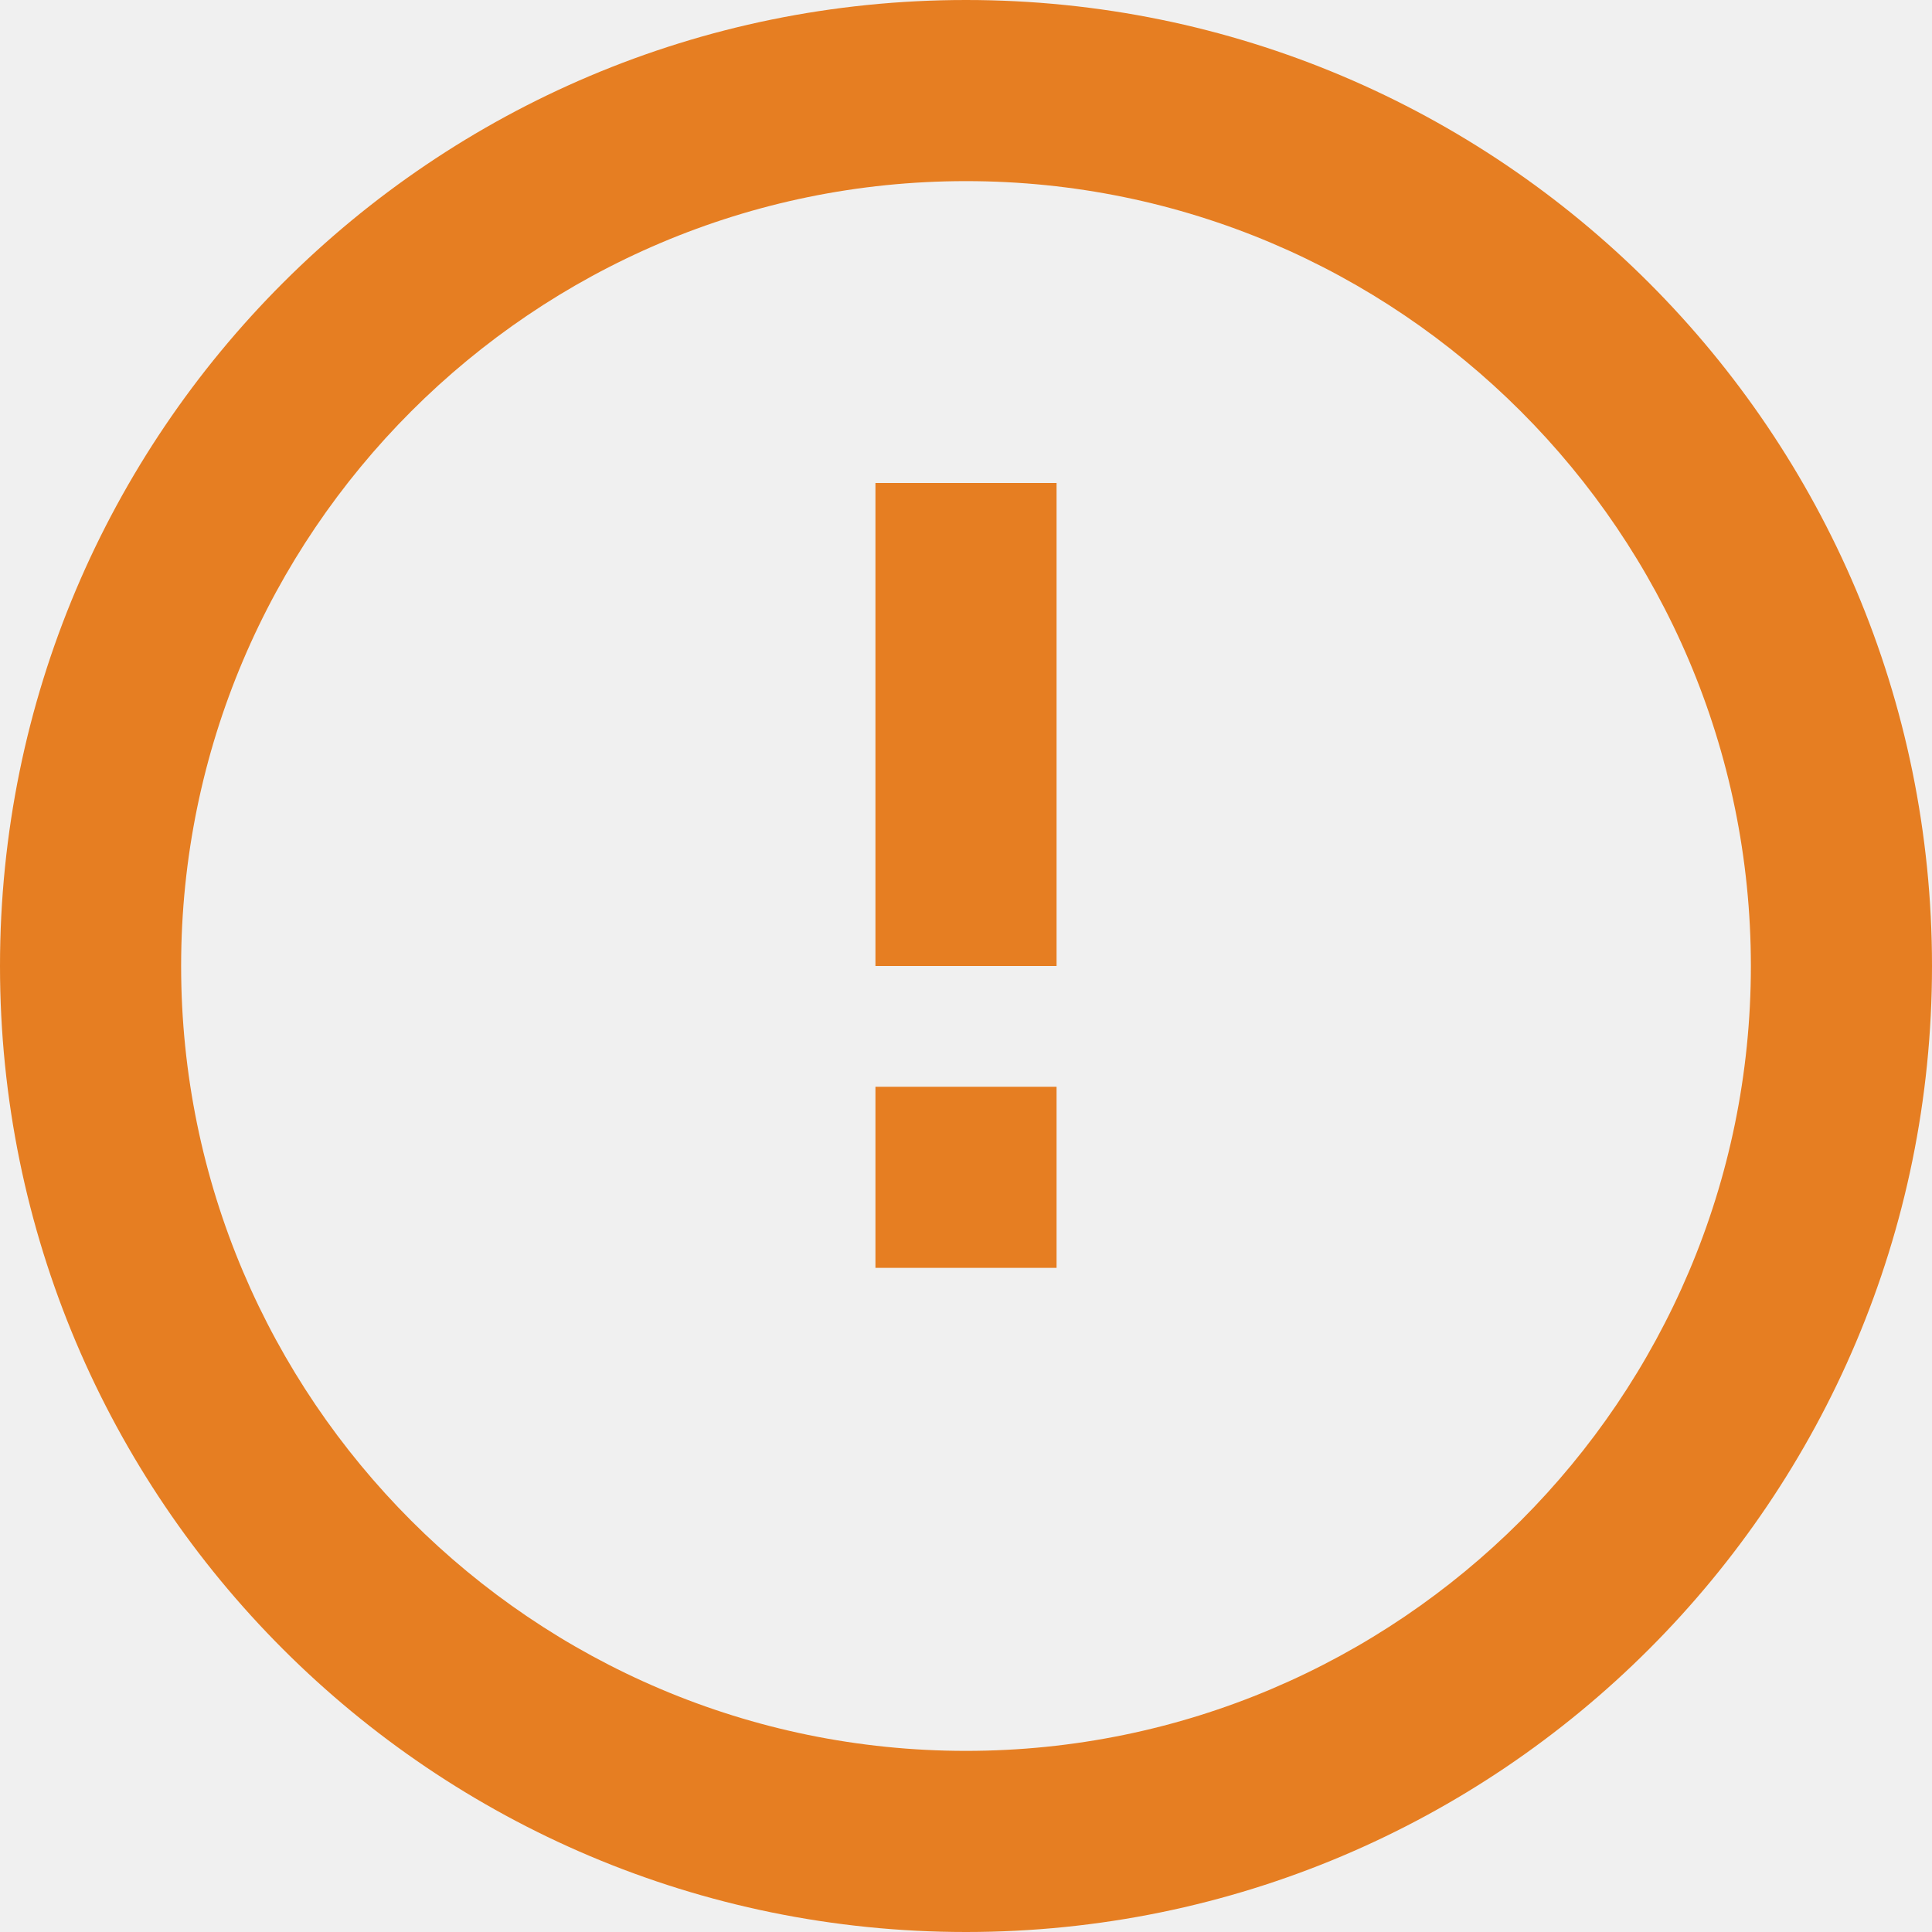
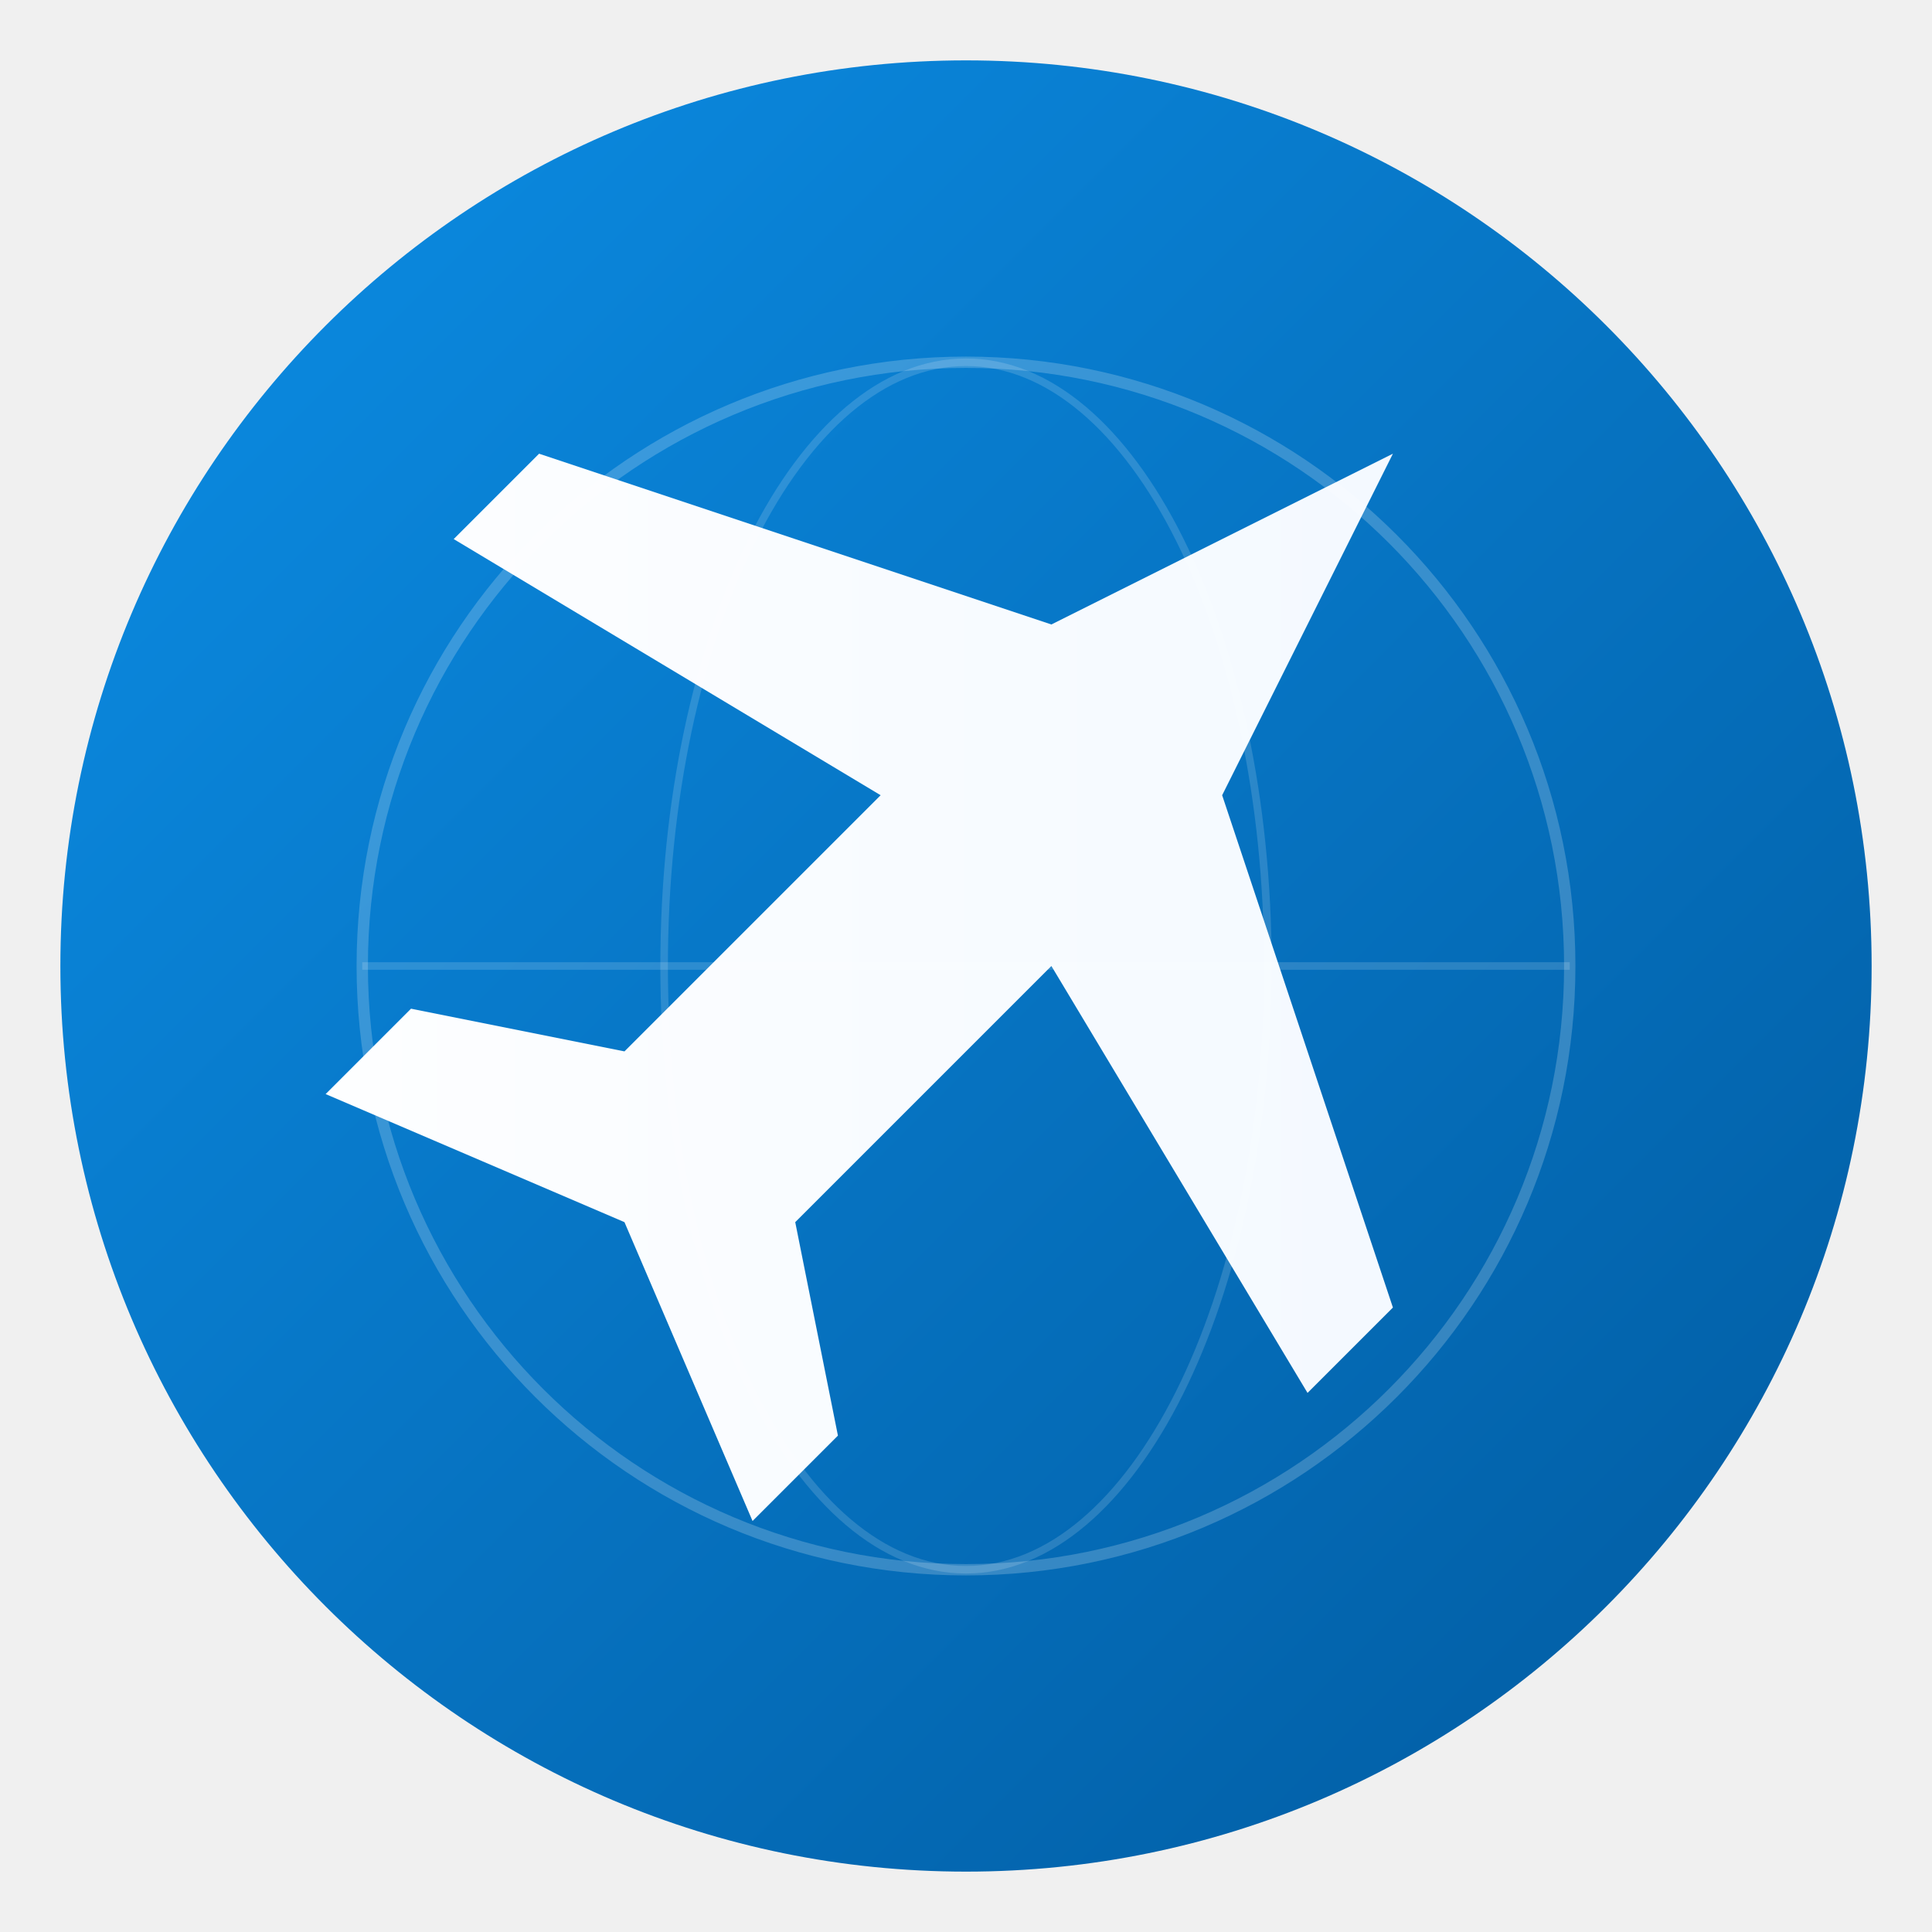
- <svg xmlns="http://www.w3.org/2000/svg" viewBox="0 0 512 512" fill="#E67E22">
-   <path d="M256 0C114.6 0 0 114.6 0 256s114.6 256 256 256 256-114.6 256-256S397.4 0 256 0zm0 464c-114.7 0-208-93.3-208-208S141.3 48 256 48s208 93.3 208 208-93.3 208-208 208zm-24-336h48v128h-48zm0 160h48v48h-48z" />
+ <svg xmlns="http://www.w3.org/2000/svg" viewBox="0 0 512 512">
+   <defs>
+     <linearGradient id="bgGrad" x1="0%" y1="0%" x2="100%" y2="100%">
+       <stop offset="0%" style="stop-color:#0c8ee6;stop-opacity:1" />
+       <stop offset="100%" style="stop-color:#015a9f;stop-opacity:1" />
+     </linearGradient>
+     <linearGradient id="planeGrad" x1="0%" y1="0%" x2="100%" y2="100%">
+       <stop offset="0%" style="stop-color:#ffffff;stop-opacity:1" />
+       <stop offset="100%" style="stop-color:#f0f7ff;stop-opacity:1" />
+     </linearGradient>
+   </defs>
+   <circle cx="256" cy="256" r="240" fill="url(#bgGrad)" />
+   <g transform="translate(256, 256) rotate(-45) translate(-256, -256)">
+     <path fill="url(#planeGrad)" d="M416 192l-96-32-64-128h-32l32 128H160l-32-48H96l32 80-32 80h32l32-48h96l-32 128h32l64-128 96-32z" transform="translate(16, 48)" />
+   </g>
+   <ellipse cx="256" cy="256" rx="160" ry="160" fill="none" stroke="#ffffff" stroke-width="3" stroke-opacity="0.2" />
+   <ellipse cx="256" cy="256" rx="80" ry="160" fill="none" stroke="#ffffff" stroke-width="2" stroke-opacity="0.15" />
+   <line x1="96" y1="256" x2="416" y2="256" stroke="#ffffff" stroke-width="2" stroke-opacity="0.15" />
</svg>
